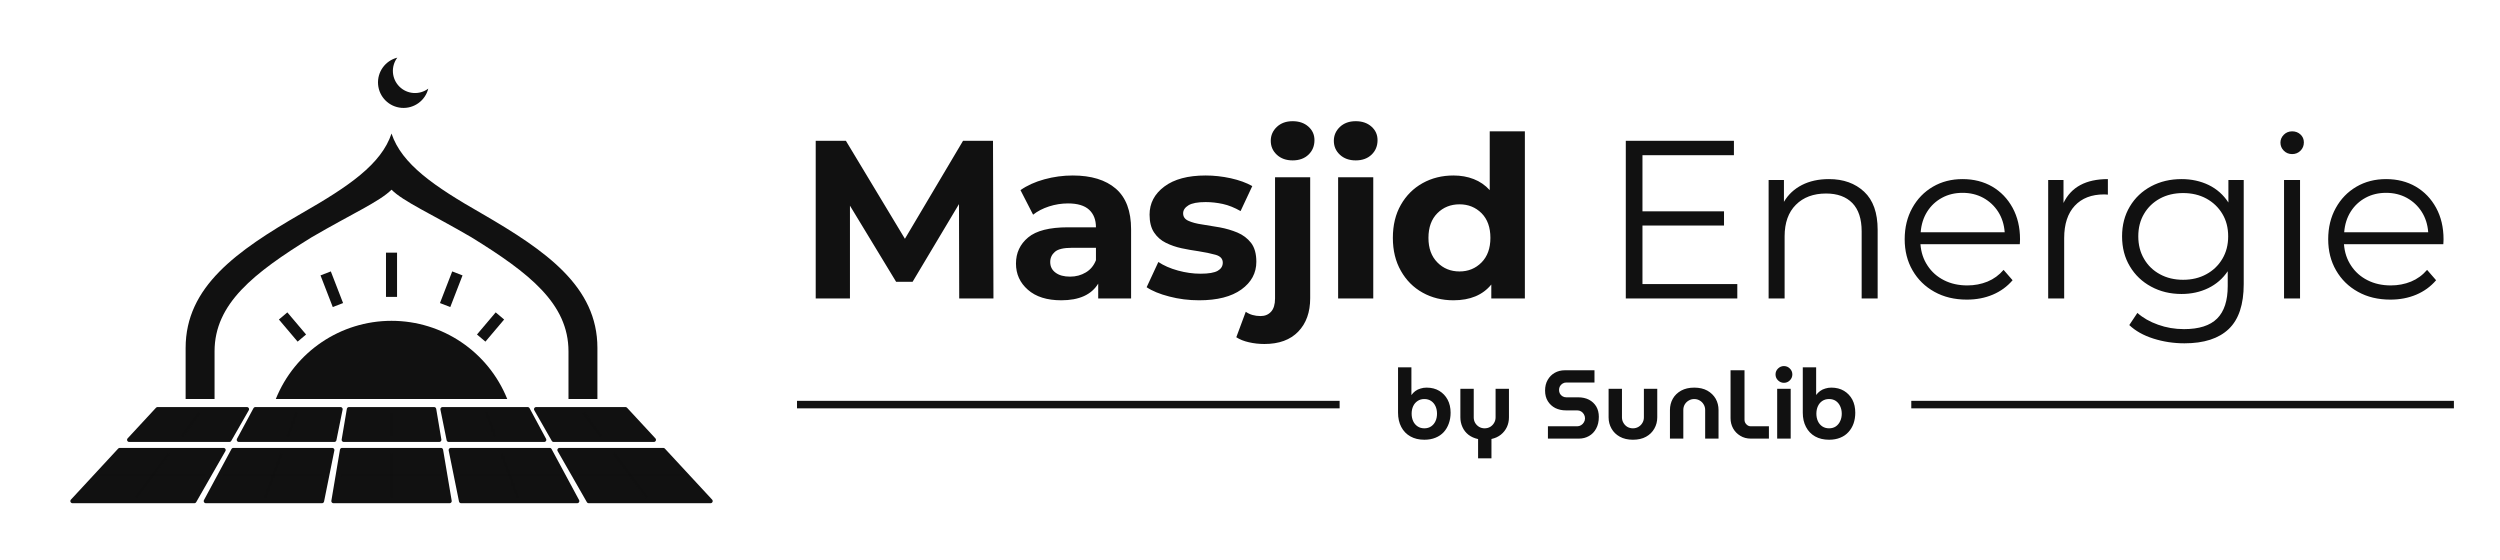
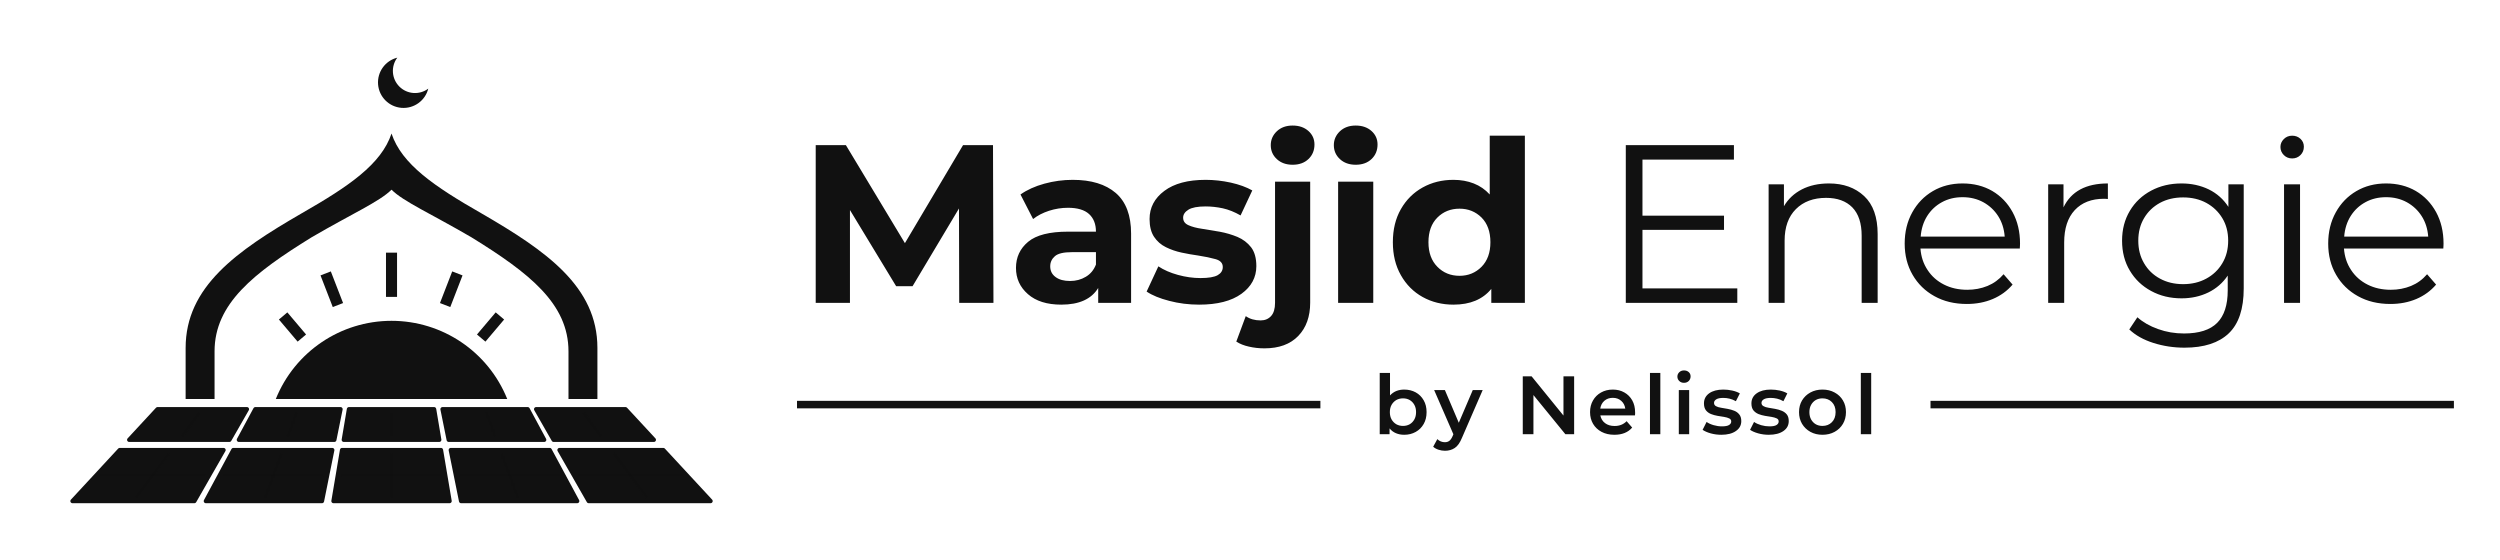
<svg xmlns="http://www.w3.org/2000/svg" viewBox="-6 -6 332.65 74.54" width="1331" height="298">
  <svg x="0" y="0" width="92" height="62.542" viewBox="0 0 406 276">
    <path d="M206.4 7.4A15 15 0 1 0 224.6 25.6A13 13 0 0 1 206.4 7.4Z" fill="#111111" />
    <path d="M82 208L82 178C82 142 112 121 150 99C178 83 197 70 203 52C209 70 228 83 256 99C294 121 324 142 324 178L324 208L307 208L307 180C307 152 284 134 250 113C226 99 210 92 203 85C196 92 180 99 156 113C122 134 99 152 99 180L99 208Z" fill="#111111" />
    <g stroke="#111111" stroke-width="6.5">
      <line x1="203" y1="148" x2="203" y2="122" />
      <line x1="171.5" y1="152.8" x2="164.3" y2="134.2" />
      <line x1="234.5" y1="152.8" x2="241.7" y2="134.2" />
      <line x1="150.3" y1="172.2" x2="139.3" y2="159.2" />
      <line x1="255.7" y1="172.2" x2="266.7" y2="159.2" />
    </g>
    <path d="M135 208A73.3 73.3 0 0 1 271 208Z" fill="#111111" />
    <g fill="#111111" stroke="#111111" stroke-width="2.5" stroke-linejoin="round">
      <polygon points="65.5,214 118.03,214 107.73,232 48.83,232" />
      <polygon points="122.98,214 173.03,214 169.39,232 113.28,232" />
      <polygon points="177.98,214 228.03,214 231.06,232 174.94,232" />
      <polygon points="232.97,214 283.02,214 292.73,232 236.61,232" />
      <polygon points="287.98,214 340.5,214 357.17,232 298.27,232" />
    </g>
    <g fill="#111111" stroke="#111111" stroke-width="2.5" stroke-linejoin="round">
      <polygon points="43.28,238 104.29,238 87.13,268 15.5,268" />
      <polygon points="110.04,238 168.18,238 162.13,268 93.88,268" />
      <polygon points="173.93,238 232.07,238 237.13,268 168.88,268" />
      <polygon points="237.82,238 295.96,238 312.13,268 243.88,268" />
      <polygon points="301.71,238 362.72,238 390.5,268 318.88,268" />
    </g>
    <g stroke="#111111" stroke-opacity="0.35" stroke-width="1.6">
      <line x1="90.26" y1="216" x2="79.78" y2="230" />
      <line x1="147.26" y1="216" x2="142.07" y2="230" />
      <line x1="203" y1="216" x2="203" y2="230" />
      <line x1="258.74" y1="216" x2="263.93" y2="230" />
      <line x1="315.74" y1="216" x2="326.22" y2="230" />
      <line x1="72.29" y1="240" x2="52.81" y2="266" />
      <line x1="138.37" y1="240" x2="128.74" y2="266" />
      <line x1="203" y1="240" x2="203" y2="266" />
      <line x1="267.63" y1="240" x2="277.26" y2="266" />
      <line x1="333.71" y1="240" x2="353.19" y2="266" />
      <line x1="31.39" y1="253" x2="93.71" y2="253" />
      <line x1="103.96" y1="253" x2="163.15" y2="253" />
      <line x1="173.4" y1="253" x2="232.6" y2="253" />
      <line x1="242.85" y1="253" x2="302.04" y2="253" />
      <line x1="312.29" y1="253" x2="374.61" y2="253" />
    </g>
  </svg>
-   <path fill="#111111" d="M107.05 33.75L102.49 33.75L102.49 12.75L106.51 12.75L114.37 25.80L122.11 12.75L126.10 12.75L126.16 33.75L121.60 33.75L121.57 21.18L115.39 31.53L113.20 31.53L107.05 21.39L107.05 33.75ZM144.49 33.75L140.11 33.75L140.11 31.77Q138.76 33.99 135.19 33.99L135.19 33.99Q132.34 33.99 130.75 32.59Q129.16 31.20 129.16 29.10L129.16 29.10Q129.16 26.97 130.78 25.62Q132.40 24.27 136.09 24.27L136.09 24.27L139.81 24.27L139.81 24.27Q139.81 22.77 138.90 21.93Q137.98 21.09 136.09 21.09L136.09 21.09Q134.80 21.09 133.56 21.49Q132.31 21.90 131.44 22.59L131.44 22.59L129.76 19.32Q131.08 18.39 132.94 17.88Q134.80 17.37 136.72 17.37L136.72 17.37Q140.41 17.37 142.45 19.12Q144.49 20.88 144.49 24.54L144.49 24.54L144.49 33.75ZM139.81 28.65L139.81 28.65L139.81 27.00L136.60 27.00Q134.95 27.00 134.34 27.54Q133.72 28.08 133.72 28.89L133.72 28.89Q133.72 29.79 134.43 30.31Q135.13 30.84 136.36 30.84L136.36 30.84Q137.53 30.84 138.46 30.28Q139.39 29.73 139.81 28.65ZM153.55 33.99L153.55 33.99Q151.48 33.99 149.58 33.49Q147.67 33.00 146.56 32.25L146.56 32.25L148.12 28.89Q149.20 29.61 150.73 30.03Q152.26 30.45 153.73 30.45L153.73 30.45Q155.35 30.45 156.03 30.06Q156.70 29.67 156.70 28.98L156.70 28.98Q156.70 28.20 155.74 27.93Q154.78 27.66 153.43 27.45L153.43 27.45Q152.35 27.30 151.22 27.06Q150.10 26.82 149.13 26.34Q148.15 25.86 147.55 24.96Q146.95 24.06 146.95 22.59L146.95 22.59Q146.95 20.31 148.92 18.84Q150.88 17.37 154.42 17.37L154.42 17.37Q156.07 17.37 157.77 17.74Q159.46 18.12 160.63 18.78L160.63 18.78L159.07 22.11Q157.87 21.42 156.70 21.16Q155.53 20.91 154.42 20.91L154.42 20.91Q152.83 20.91 152.13 21.34Q151.42 21.78 151.42 22.41L151.42 22.41Q151.42 23.10 152.13 23.41Q152.83 23.73 153.94 23.89Q155.05 24.06 156.30 24.28Q157.54 24.51 158.65 24.97Q159.76 25.44 160.47 26.35Q161.17 27.27 161.17 28.86L161.17 28.86Q161.17 31.11 159.18 32.55Q157.18 33.99 153.55 33.99ZM162.25 39.81L162.25 39.81Q161.17 39.81 160.18 39.58Q159.19 39.36 158.50 38.91L158.50 38.91L159.76 35.52Q160.57 36.09 161.74 36.09L161.74 36.09Q162.61 36.09 163.14 35.50Q163.66 34.92 163.66 33.75L163.66 33.75L163.66 17.61L168.34 17.61L168.34 33.72Q168.34 36.51 166.75 38.16Q165.16 39.81 162.25 39.81ZM166.00 15.36L166.00 15.36Q164.71 15.36 163.90 14.61Q163.09 13.86 163.09 12.75L163.09 12.75Q163.09 11.67 163.90 10.90Q164.71 10.14 166.00 10.14L166.00 10.14Q167.29 10.14 168.10 10.86Q168.91 11.58 168.91 12.66L168.91 12.66Q168.91 13.83 168.12 14.59Q167.32 15.36 166.00 15.36ZM176.74 33.75L172.06 33.75L172.06 17.61L176.74 17.61L176.74 33.75ZM174.40 15.36L174.40 15.36Q173.11 15.36 172.30 14.61Q171.49 13.86 171.49 12.75L171.49 12.75Q171.49 11.67 172.30 10.90Q173.11 10.14 174.40 10.14L174.40 10.14Q175.69 10.14 176.50 10.86Q177.31 11.58 177.31 12.66L177.31 12.66Q177.31 13.83 176.52 14.59Q175.72 15.36 174.40 15.36ZM187.42 33.99L187.42 33.99Q185.14 33.99 183.31 32.97Q181.48 31.95 180.42 30.07Q179.35 28.20 179.35 25.68L179.35 25.68Q179.35 23.13 180.42 21.27Q181.48 19.41 183.31 18.39Q185.14 17.37 187.42 17.37L187.42 17.37Q188.89 17.37 190.12 17.85Q191.35 18.33 192.25 19.32L192.25 19.32L192.25 11.49L196.93 11.49L196.93 33.75L192.46 33.75L192.46 31.89Q190.75 33.99 187.42 33.99ZM188.23 30.15L188.23 30.15Q189.97 30.15 191.16 28.95Q192.34 27.75 192.34 25.68L192.34 25.68Q192.34 23.58 191.16 22.39Q189.97 21.21 188.23 21.21L188.23 21.21Q186.46 21.21 185.28 22.39Q184.09 23.58 184.09 25.68L184.09 25.68Q184.09 27.75 185.28 28.95Q186.46 30.15 188.23 30.15Z" />
-   <path fill="#111111" d="M225.22 33.75L210.37 33.75L210.37 12.75L224.77 12.75L224.77 14.67L212.59 14.67L212.59 22.14L223.45 22.14L223.45 24.03L212.59 24.03L212.59 31.83L225.22 31.83L225.22 33.75ZM231.52 33.75L229.39 33.75L229.39 17.97L231.43 17.97L231.43 20.88Q232.27 19.44 233.82 18.64Q235.36 17.85 237.43 17.85L237.43 17.85Q240.31 17.85 242.11 19.53Q243.91 21.21 243.91 24.60L243.91 24.60L243.91 33.75L241.78 33.75L241.78 24.81Q241.78 22.32 240.54 21.04Q239.29 19.77 237.04 19.77L237.04 19.77Q234.52 19.77 233.02 21.27Q231.52 22.77 231.52 25.47L231.52 25.47L231.52 33.75ZM255.79 33.90L255.79 33.90Q253.33 33.90 251.47 32.86Q249.61 31.83 248.56 30.01Q247.51 28.20 247.51 25.86L247.51 25.86Q247.51 23.52 248.52 21.70Q249.52 19.89 251.26 18.87Q253.00 17.85 255.22 17.85L255.22 17.85Q257.44 17.85 259.17 18.85Q260.89 19.86 261.88 21.67Q262.87 23.49 262.87 25.86L262.87 25.86Q262.87 26.01 262.86 26.17Q262.84 26.34 262.84 26.52L262.84 26.52L249.61 26.52Q249.73 28.14 250.56 29.38Q251.38 30.63 252.75 31.32Q254.11 32.01 255.85 32.01L255.85 32.01Q257.29 32.01 258.54 31.50Q259.78 30.99 260.68 29.94L260.68 29.94L261.88 31.32Q260.80 32.58 259.24 33.24Q257.68 33.90 255.79 33.90ZM249.64 24.93L249.64 24.93L260.83 24.93Q260.71 23.37 259.96 22.20Q259.21 21.03 257.98 20.35Q256.75 19.68 255.22 19.68L255.22 19.68Q253.69 19.68 252.48 20.34Q251.26 21.00 250.51 22.18Q249.76 23.37 249.64 24.93ZM268.75 33.75L266.62 33.75L266.62 17.97L268.66 17.97L268.66 21.03Q270.19 17.85 274.57 17.85L274.57 17.85L274.57 19.92Q274.42 19.92 274.30 19.90Q274.18 19.89 274.06 19.89L274.06 19.89Q271.57 19.89 270.16 21.40Q268.75 22.92 268.75 25.71L268.75 25.71L268.75 33.75ZM284.77 39.72L284.77 39.72Q282.61 39.72 280.63 39.09Q278.65 38.46 277.42 37.29L277.42 37.29L278.50 35.67Q279.61 36.66 281.25 37.24Q282.88 37.83 284.71 37.83L284.71 37.83Q287.71 37.83 289.12 36.42Q290.53 35.01 290.53 32.10L290.53 32.10L290.53 30.12Q289.54 31.59 287.94 32.37Q286.33 33.15 284.38 33.15L284.38 33.15Q282.13 33.15 280.33 32.17Q278.53 31.20 277.50 29.47Q276.46 27.75 276.46 25.47L276.46 25.47Q276.46 23.22 277.50 21.49Q278.53 19.77 280.33 18.81Q282.13 17.85 284.38 17.85L284.38 17.85Q286.36 17.85 288.00 18.64Q289.63 19.44 290.62 20.97L290.62 20.97L290.62 17.97L292.66 17.97L292.66 31.83Q292.66 35.91 290.67 37.81Q288.67 39.72 284.77 39.72ZM284.59 31.26L284.59 31.26Q286.33 31.26 287.68 30.52Q289.03 29.79 289.81 28.48Q290.59 27.18 290.59 25.47L290.59 25.47Q290.59 23.76 289.81 22.47Q289.03 21.18 287.68 20.44Q286.33 19.71 284.59 19.71L284.59 19.71Q282.85 19.71 281.50 20.44Q280.15 21.18 279.39 22.47Q278.62 23.76 278.62 25.47L278.62 25.47Q278.62 27.18 279.39 28.48Q280.15 29.79 281.50 30.52Q282.85 31.26 284.59 31.26ZM300.16 33.75L298.03 33.75L298.03 17.97L300.16 17.97L300.16 33.75ZM299.11 14.52L299.11 14.52Q298.45 14.52 298.00 14.07Q297.55 13.62 297.55 12.99L297.55 12.99Q297.55 12.39 298.00 11.94Q298.45 11.49 299.11 11.49L299.11 11.49Q299.77 11.49 300.22 11.91Q300.67 12.33 300.67 12.96L300.67 12.96Q300.67 13.62 300.22 14.07Q299.77 14.52 299.11 14.52ZM312.19 33.90L312.19 33.90Q309.73 33.90 307.87 32.86Q306.01 31.83 304.96 30.01Q303.91 28.20 303.91 25.86L303.91 25.86Q303.91 23.52 304.92 21.70Q305.92 19.89 307.66 18.87Q309.40 17.85 311.62 17.85L311.62 17.85Q313.84 17.85 315.57 18.85Q317.29 19.86 318.28 21.67Q319.27 23.49 319.27 25.86L319.27 25.86Q319.27 26.01 319.26 26.17Q319.24 26.34 319.24 26.52L319.24 26.52L306.01 26.52Q306.13 28.14 306.96 29.38Q307.78 30.63 309.15 31.32Q310.51 32.01 312.25 32.01L312.25 32.01Q313.69 32.01 314.94 31.50Q316.18 30.99 317.08 29.94L317.08 29.94L318.28 31.32Q317.20 32.58 315.64 33.24Q314.08 33.90 312.19 33.90ZM306.04 24.93L306.04 24.93L317.23 24.93Q317.11 23.37 316.36 22.20Q315.61 21.03 314.38 20.35Q313.15 19.68 311.62 19.68L311.62 19.68Q310.09 19.68 308.88 20.34Q307.66 21.00 306.91 22.18Q306.16 23.37 306.04 24.93Z" />
-   <path fill="#111111" d="M183.54 52.56L183.54 52.56Q182.47 52.56 181.69 52.12Q180.90 51.68 180.47 50.86Q180.04 50.05 180.04 48.96L180.04 48.96L180.04 42.92L181.82 42.92L181.82 46.59L181.84 46.59Q182.04 46.30 182.35 46.07Q182.65 45.85 183.04 45.74Q183.42 45.62 183.84 45.62L183.84 45.62Q184.81 45.62 185.53 46.05Q186.24 46.48 186.64 47.22Q187.04 47.97 187.04 48.96L187.04 48.96Q187.04 49.74 186.80 50.40Q186.57 51.05 186.13 51.54Q185.68 52.03 185.03 52.29Q184.38 52.56 183.54 52.56ZM183.54 51.04L183.54 51.04Q184.07 51.04 184.45 50.78Q184.83 50.52 185.03 50.08Q185.23 49.64 185.23 49.09L185.23 49.09Q185.23 48.54 185.03 48.10Q184.83 47.66 184.45 47.40Q184.07 47.14 183.54 47.14L183.54 47.14Q183.02 47.14 182.64 47.40Q182.25 47.66 182.05 48.10Q181.85 48.54 181.85 49.09L181.85 49.09Q181.85 49.64 182.05 50.08Q182.25 50.52 182.64 50.78Q183.02 51.04 183.54 51.04ZM192.48 55.04L190.70 55.04L190.70 52.47Q189.95 52.31 189.42 51.90Q188.89 51.48 188.62 50.88Q188.34 50.27 188.34 49.58L188.34 49.58L188.34 45.78L190.12 45.78L190.12 49.58Q190.12 49.99 190.31 50.32Q190.51 50.65 190.84 50.85Q191.17 51.04 191.57 51.04L191.57 51.04Q191.98 51.04 192.31 50.85Q192.64 50.65 192.83 50.32Q193.03 49.99 193.03 49.58L193.03 49.58L193.03 45.78L194.81 45.78L194.81 49.58Q194.81 50.27 194.54 50.86Q194.26 51.46 193.74 51.88Q193.22 52.30 192.48 52.46L192.48 52.46L192.48 55.04ZM204.13 52.41L200.00 52.41L200.00 50.77L203.90 50.77Q204.18 50.77 204.42 50.62Q204.65 50.48 204.79 50.24Q204.94 50.00 204.94 49.71L204.94 49.71Q204.94 49.42 204.79 49.17Q204.65 48.93 204.42 48.79Q204.18 48.65 203.90 48.65L203.90 48.65L202.38 48.65Q201.61 48.65 200.98 48.34Q200.36 48.02 199.99 47.43Q199.62 46.84 199.62 46.01L199.62 46.01Q199.62 45.19 199.97 44.59Q200.32 43.98 200.92 43.64Q201.52 43.31 202.25 43.31L202.25 43.31L206.20 43.31L206.20 44.94L202.43 44.94Q202.17 44.94 201.95 45.08Q201.73 45.22 201.60 45.44Q201.48 45.66 201.48 45.93L201.48 45.93Q201.48 46.20 201.60 46.43Q201.73 46.65 201.95 46.78Q202.17 46.91 202.43 46.91L202.43 46.91L204.00 46.91Q204.85 46.91 205.47 47.23Q206.09 47.56 206.44 48.14Q206.78 48.73 206.78 49.51L206.78 49.51Q206.78 50.43 206.42 51.08Q206.07 51.73 205.46 52.07Q204.86 52.41 204.13 52.41L204.13 52.41ZM211.32 52.56L211.32 52.56Q210.31 52.56 209.58 52.16Q208.85 51.76 208.47 51.08Q208.08 50.40 208.08 49.58L208.08 49.58L208.08 45.78L209.86 45.78L209.86 49.58Q209.86 49.99 210.06 50.32Q210.25 50.65 210.58 50.85Q210.92 51.04 211.32 51.04L211.32 51.04Q211.72 51.04 212.05 50.85Q212.39 50.65 212.58 50.32Q212.78 49.99 212.78 49.58L212.78 49.58L212.78 45.78L214.56 45.78L214.56 49.58Q214.56 50.40 214.17 51.08Q213.79 51.76 213.07 52.16Q212.35 52.56 211.32 52.56ZM218.03 52.41L216.25 52.41L216.25 48.60Q216.25 47.78 216.63 47.10Q217.01 46.43 217.74 46.02Q218.47 45.62 219.48 45.62L219.48 45.62Q220.51 45.62 221.23 46.02Q221.95 46.43 222.34 47.10Q222.72 47.78 222.72 48.60L222.72 48.60L222.72 52.41L220.94 52.41L220.94 48.60Q220.94 48.19 220.74 47.86Q220.55 47.53 220.22 47.34Q219.89 47.14 219.48 47.14L219.48 47.14Q219.08 47.14 218.75 47.34Q218.42 47.53 218.22 47.86Q218.03 48.19 218.03 48.60L218.03 48.60L218.03 52.41ZM229.43 52.41L227.02 52.41Q226.22 52.41 225.61 52.03Q225.00 51.66 224.66 51.05Q224.32 50.43 224.32 49.69L224.32 49.69L224.32 43.31L226.18 43.31L226.18 49.91Q226.18 50.26 226.43 50.51Q226.67 50.77 227.02 50.77L227.02 50.77L229.43 50.77L229.43 52.41ZM232.33 52.41L230.53 52.41L230.53 45.78L232.33 45.78L232.33 52.41ZM231.43 44.98L231.43 44.98Q230.98 44.98 230.64 44.65Q230.31 44.32 230.31 43.86L230.31 43.86Q230.31 43.41 230.64 43.08Q230.98 42.75 231.43 42.75L231.43 42.75Q231.89 42.75 232.22 43.08Q232.55 43.41 232.55 43.86L232.55 43.86Q232.55 44.32 232.22 44.65Q231.89 44.98 231.43 44.98ZM237.44 52.56L237.44 52.56Q236.37 52.56 235.58 52.12Q234.80 51.68 234.37 50.86Q233.94 50.05 233.94 48.96L233.94 48.96L233.94 42.92L235.72 42.92L235.72 46.59L235.73 46.59Q235.94 46.30 236.25 46.07Q236.55 45.85 236.94 45.74Q237.32 45.62 237.74 45.62L237.74 45.62Q238.71 45.62 239.43 46.05Q240.14 46.48 240.54 47.22Q240.93 47.97 240.93 48.96L240.93 48.96Q240.93 49.74 240.70 50.40Q240.47 51.05 240.02 51.54Q239.58 52.03 238.93 52.29Q238.28 52.56 237.44 52.56ZM237.44 51.04L237.44 51.04Q237.97 51.04 238.35 50.78Q238.72 50.52 238.92 50.08Q239.13 49.64 239.13 49.09L239.13 49.09Q239.13 48.54 238.92 48.10Q238.72 47.66 238.35 47.40Q237.97 47.14 237.44 47.14L237.44 47.14Q236.92 47.14 236.53 47.40Q236.15 47.66 235.95 48.10Q235.75 48.54 235.75 49.09L235.75 49.09Q235.75 49.64 235.95 50.08Q236.15 50.52 236.53 50.78Q236.92 51.04 237.44 51.04Z" />
-   <rect x="100.00" y="47.38" width="72.26" height="1" fill="#111111" />
-   <rect x="248.39" y="47.38" width="72.26" height="1" fill="#111111" />
+   <path fill="#111111" d="M107.05 34.33L102.49 34.33L102.49 13.33L106.51 13.33L114.37 26.38L122.11 13.33L126.10 13.33L126.16 34.33L121.60 34.33L121.57 21.76L115.39 32.11L113.20 32.11L107.05 21.97L107.05 34.33ZM144.49 34.33L140.11 34.33L140.11 32.35Q138.76 34.57 135.19 34.57L135.19 34.57Q132.34 34.57 130.75 33.17Q129.16 31.78 129.16 29.68L129.16 29.68Q129.16 27.55 130.78 26.20Q132.40 24.85 136.09 24.85L136.09 24.85L139.81 24.85L139.81 24.85Q139.81 23.35 138.90 22.51Q137.98 21.67 136.09 21.67L136.09 21.67Q134.80 21.67 133.56 22.07Q132.31 22.48 131.44 23.17L131.44 23.17L129.76 19.90Q131.08 18.97 132.94 18.46Q134.80 17.95 136.72 17.95L136.72 17.95Q140.41 17.95 142.45 19.70Q144.49 21.46 144.49 25.12L144.49 25.12L144.49 34.33ZM139.81 29.23L139.81 29.23L139.81 27.58L136.60 27.58Q134.95 27.58 134.34 28.12Q133.72 28.66 133.72 29.47L133.72 29.47Q133.72 30.37 134.43 30.89Q135.13 31.42 136.36 31.42L136.36 31.42Q137.53 31.42 138.46 30.86Q139.39 30.31 139.81 29.23ZM153.55 34.57L153.55 34.57Q151.48 34.57 149.58 34.07Q147.67 33.58 146.56 32.83L146.56 32.83L148.12 29.47Q149.20 30.19 150.73 30.61Q152.26 31.03 153.73 31.03L153.73 31.03Q155.35 31.03 156.03 30.64Q156.70 30.25 156.70 29.56L156.70 29.56Q156.70 28.78 155.74 28.51Q154.78 28.24 153.43 28.03L153.43 28.03Q152.35 27.88 151.22 27.64Q150.10 27.40 149.13 26.92Q148.15 26.44 147.55 25.54Q146.95 24.64 146.95 23.17L146.95 23.17Q146.95 20.89 148.92 19.42Q150.88 17.95 154.42 17.95L154.42 17.95Q156.07 17.95 157.77 18.32Q159.46 18.70 160.63 19.36L160.63 19.36L159.07 22.69Q157.87 22.00 156.70 21.74Q155.53 21.49 154.42 21.49L154.42 21.49Q152.83 21.49 152.13 21.92Q151.42 22.36 151.42 22.99L151.42 22.99Q151.42 23.68 152.13 23.99Q152.83 24.31 153.94 24.47Q155.05 24.64 156.30 24.86Q157.54 25.09 158.65 25.55Q159.76 26.02 160.47 26.93Q161.17 27.85 161.17 29.44L161.17 29.44Q161.17 31.69 159.18 33.13Q157.18 34.57 153.55 34.57ZM162.25 40.39L162.25 40.39Q161.17 40.39 160.18 40.16Q159.19 39.94 158.50 39.49L158.50 39.49L159.76 36.10Q160.57 36.67 161.74 36.67L161.74 36.67Q162.61 36.67 163.14 36.08Q163.66 35.50 163.66 34.33L163.66 34.33L163.66 18.19L168.34 18.19L168.34 34.30Q168.34 37.09 166.75 38.74Q165.16 40.39 162.25 40.39ZM166.00 15.94L166.00 15.94Q164.71 15.94 163.90 15.19Q163.09 14.44 163.09 13.33L163.09 13.33Q163.09 12.25 163.90 11.48Q164.71 10.72 166.00 10.72L166.00 10.72Q167.29 10.72 168.10 11.44Q168.91 12.16 168.91 13.24L168.91 13.24Q168.91 14.41 168.12 15.17Q167.32 15.94 166.00 15.94ZM176.74 34.33L172.06 34.33L172.06 18.19L176.74 18.19L176.74 34.33ZM174.40 15.94L174.40 15.94Q173.11 15.94 172.30 15.19Q171.49 14.44 171.49 13.33L171.49 13.33Q171.49 12.25 172.30 11.48Q173.11 10.72 174.40 10.72L174.40 10.72Q175.69 10.72 176.50 11.44Q177.31 12.16 177.31 13.24L177.31 13.24Q177.31 14.41 176.52 15.17Q175.72 15.94 174.40 15.94ZM187.42 34.57L187.42 34.57Q185.14 34.57 183.31 33.55Q181.48 32.53 180.42 30.65Q179.35 28.78 179.35 26.26L179.35 26.26Q179.35 23.71 180.42 21.85Q181.48 19.99 183.31 18.97Q185.14 17.95 187.42 17.95L187.42 17.95Q188.89 17.95 190.12 18.43Q191.35 18.91 192.25 19.90L192.25 19.90L192.25 12.07L196.93 12.07L196.93 34.33L192.46 34.33L192.46 32.47Q190.75 34.57 187.42 34.57ZM188.23 30.73L188.23 30.73Q189.97 30.73 191.16 29.53Q192.34 28.33 192.34 26.26L192.34 26.26Q192.34 24.16 191.16 22.97Q189.97 21.79 188.23 21.79L188.23 21.79Q186.46 21.79 185.28 22.97Q184.09 24.16 184.09 26.26L184.09 26.26Q184.09 28.33 185.28 29.53Q186.46 30.73 188.23 30.73Z" />
+   <path fill="#111111" d="M225.22 34.33L210.37 34.33L210.37 13.33L224.77 13.33L224.77 15.25L212.59 15.25L212.59 22.72L223.45 22.72L223.45 24.61L212.59 24.61L212.59 32.41L225.22 32.41L225.22 34.33ZM231.52 34.33L229.39 34.33L229.39 18.55L231.43 18.55L231.43 21.46Q232.27 20.02 233.82 19.22Q235.36 18.43 237.43 18.43L237.43 18.43Q240.31 18.43 242.11 20.11Q243.91 21.79 243.91 25.18L243.91 25.18L243.91 34.33L241.78 34.33L241.78 25.39Q241.78 22.90 240.54 21.62Q239.29 20.35 237.04 20.35L237.04 20.35Q234.52 20.35 233.02 21.85Q231.52 23.35 231.52 26.05L231.52 26.05L231.52 34.33ZM255.79 34.48L255.79 34.48Q253.33 34.48 251.47 33.44Q249.61 32.41 248.56 30.59Q247.51 28.78 247.51 26.44L247.51 26.44Q247.51 24.10 248.52 22.28Q249.52 20.47 251.26 19.45Q253.00 18.43 255.22 18.43L255.22 18.43Q257.44 18.43 259.17 19.43Q260.89 20.44 261.88 22.25Q262.87 24.07 262.87 26.44L262.87 26.44Q262.87 26.59 262.86 26.75Q262.84 26.92 262.84 27.10L262.84 27.10L249.61 27.10Q249.73 28.72 250.56 29.96Q251.38 31.21 252.75 31.90Q254.11 32.59 255.85 32.59L255.85 32.59Q257.29 32.59 258.54 32.08Q259.78 31.57 260.68 30.52L260.68 30.52L261.88 31.90Q260.80 33.16 259.24 33.82Q257.68 34.48 255.79 34.48ZM249.64 25.51L249.64 25.51L260.83 25.51Q260.71 23.95 259.96 22.78Q259.21 21.61 257.98 20.93Q256.75 20.26 255.22 20.26L255.22 20.26Q253.69 20.26 252.48 20.92Q251.26 21.58 250.51 22.76Q249.76 23.95 249.64 25.51ZM268.75 34.33L266.62 34.33L266.62 18.55L268.66 18.55L268.66 21.61Q270.19 18.43 274.57 18.43L274.57 18.43L274.57 20.50Q274.42 20.50 274.30 20.48Q274.18 20.47 274.06 20.47L274.06 20.47Q271.57 20.47 270.16 21.98Q268.75 23.50 268.75 26.29L268.75 26.29L268.75 34.33ZM284.77 40.30L284.77 40.30Q282.61 40.30 280.63 39.67Q278.65 39.04 277.42 37.87L277.42 37.87L278.50 36.25Q279.61 37.24 281.25 37.82Q282.88 38.41 284.71 38.41L284.71 38.41Q287.71 38.41 289.12 37.00Q290.53 35.59 290.53 32.68L290.53 32.68L290.53 30.70Q289.54 32.17 287.94 32.95Q286.33 33.73 284.38 33.73L284.38 33.73Q282.13 33.73 280.33 32.75Q278.53 31.78 277.50 30.05Q276.46 28.33 276.46 26.05L276.46 26.05Q276.46 23.80 277.50 22.07Q278.53 20.35 280.33 19.39Q282.13 18.43 284.38 18.43L284.38 18.43Q286.36 18.43 288.00 19.22Q289.63 20.02 290.62 21.55L290.62 21.55L290.62 18.55L292.66 18.55L292.66 32.41Q292.66 36.49 290.67 38.39Q288.67 40.30 284.77 40.30ZM284.59 31.84L284.59 31.84Q286.33 31.84 287.68 31.10Q289.03 30.37 289.81 29.06Q290.59 27.76 290.59 26.05L290.59 26.05Q290.59 24.34 289.81 23.05Q289.03 21.76 287.68 21.02Q286.33 20.29 284.59 20.29L284.59 20.29Q282.85 20.29 281.50 21.02Q280.15 21.76 279.39 23.05Q278.62 24.34 278.62 26.05L278.62 26.05Q278.62 27.76 279.39 29.06Q280.15 30.37 281.50 31.10Q282.85 31.84 284.59 31.84ZM300.16 34.33L298.03 34.33L298.03 18.55L300.16 18.55L300.16 34.33ZM299.11 15.10L299.11 15.10Q298.45 15.10 298.00 14.65Q297.55 14.20 297.55 13.57L297.55 13.57Q297.55 12.97 298.00 12.52Q298.45 12.07 299.11 12.07L299.11 12.07Q299.77 12.07 300.22 12.49Q300.67 12.91 300.67 13.54L300.67 13.54Q300.67 14.20 300.22 14.65Q299.77 15.10 299.11 15.10ZM312.19 34.48L312.19 34.48Q309.73 34.48 307.87 33.44Q306.01 32.41 304.96 30.59Q303.91 28.78 303.91 26.44L303.91 26.44Q303.91 24.10 304.92 22.28Q305.92 20.47 307.66 19.45Q309.40 18.43 311.62 18.43L311.62 18.43Q313.84 18.43 315.57 19.43Q317.29 20.44 318.28 22.25Q319.27 24.07 319.27 26.44L319.27 26.44Q319.27 26.59 319.26 26.75Q319.24 26.92 319.24 27.10L319.24 27.10L306.01 27.10Q306.13 28.72 306.96 29.96Q307.78 31.21 309.15 31.90Q310.51 32.59 312.25 32.59L312.25 32.59Q313.69 32.59 314.94 32.08Q316.18 31.57 317.08 30.52L317.08 30.52L318.28 31.90Q317.20 33.16 315.64 33.82Q314.08 34.48 312.19 34.48ZM306.04 25.51L306.04 25.51L317.23 25.51Q317.11 23.95 316.36 22.78Q315.61 21.61 314.38 20.93Q313.15 20.26 311.62 20.26L311.62 20.26Q310.09 20.26 308.88 20.92Q307.66 21.58 306.91 22.76Q306.16 23.95 306.04 25.51Z" />
+   <path fill="#111111" d="M180.86 51.90L180.86 51.90Q180.26 51.90 179.76 51.69Q179.26 51.48 178.91 51.05L178.91 51.05L178.91 51.82L177.60 51.82L177.60 43.66L178.97 43.66L178.97 46.66Q179.33 46.27 179.81 46.07Q180.30 45.88 180.86 45.88L180.86 45.88Q181.71 45.88 182.39 46.25Q183.06 46.62 183.45 47.30Q183.84 47.97 183.84 48.88L183.84 48.88Q183.84 49.80 183.45 50.47Q183.06 51.15 182.39 51.52Q181.71 51.90 180.86 51.90ZM180.70 50.72L180.70 50.72Q181.20 50.72 181.59 50.50Q181.98 50.27 182.21 49.86Q182.44 49.45 182.44 48.88L182.44 48.88Q182.44 48.32 182.21 47.91Q181.98 47.50 181.59 47.27Q181.20 47.05 180.70 47.05L180.70 47.05Q180.21 47.05 179.81 47.27Q179.42 47.50 179.18 47.91Q178.95 48.32 178.95 48.88L178.95 48.88Q178.95 49.45 179.18 49.86Q179.42 50.27 179.81 50.50Q180.21 50.72 180.70 50.72ZM186.29 54.03L186.29 54.03Q185.86 54.03 185.43 53.89Q185.00 53.75 184.72 53.49L184.72 53.49L185.27 52.48Q185.70 52.89 186.28 52.89L186.28 52.89Q186.64 52.89 186.88 52.70Q187.12 52.51 187.31 52.07L187.31 52.07L187.41 51.83L184.85 45.95L186.28 45.95L188.13 50.30L189.99 45.95L191.31 45.95L188.56 52.29Q188.15 53.30 187.59 53.66Q187.03 54.03 186.29 54.03ZM198.07 51.82L196.65 51.82L196.65 44.12L197.83 44.12L202.07 49.34L202.07 44.12L203.49 44.12L203.49 51.82L202.32 51.82L198.07 46.61L198.07 51.82ZM208.85 51.90L208.85 51.90Q207.87 51.90 207.14 51.51Q206.41 51.12 206.01 50.44Q205.61 49.76 205.61 48.88L205.61 48.88Q205.61 48.00 206.00 47.33Q206.39 46.65 207.07 46.27Q207.76 45.88 208.64 45.88L208.64 45.88Q209.50 45.88 210.17 46.26Q210.84 46.63 211.23 47.32Q211.61 48.00 211.61 48.92L211.61 48.92Q211.61 49.01 211.61 49.12Q211.60 49.23 211.59 49.32L211.59 49.32L206.98 49.32Q207.10 49.96 207.61 50.35Q208.11 50.73 208.88 50.73L208.88 50.73Q209.86 50.73 210.48 50.09L210.48 50.09L211.22 50.94Q210.40 51.90 208.85 51.90ZM206.97 48.41L206.97 48.41L210.30 48.41Q210.21 47.77 209.76 47.38Q209.31 46.98 208.64 46.98L208.64 46.98Q207.97 46.98 207.52 47.37Q207.07 47.76 206.97 48.41ZM214.97 51.82L213.59 51.82L213.59 43.66L214.97 43.66L214.97 51.82ZM218.81 51.82L217.43 51.82L217.43 45.95L218.81 45.95L218.81 51.82ZM218.12 44.98L218.12 44.98Q217.74 44.98 217.49 44.74Q217.24 44.50 217.24 44.15L217.24 44.15Q217.24 43.81 217.49 43.57Q217.74 43.33 218.12 43.33L218.12 43.33Q218.51 43.33 218.76 43.56Q219.00 43.78 219.00 44.12L219.00 44.12Q219.00 44.48 218.76 44.73Q218.51 44.98 218.12 44.98ZM223.09 51.90L223.09 51.90Q222.35 51.90 221.67 51.71Q221.00 51.52 220.60 51.24L220.60 51.24L221.13 50.19Q221.51 50.46 222.07 50.62Q222.62 50.78 223.17 50.78L223.17 50.78Q223.83 50.78 224.12 50.60Q224.41 50.42 224.41 50.13L224.41 50.13Q224.41 49.84 224.14 49.72Q223.88 49.59 223.46 49.52Q223.05 49.46 222.59 49.38Q222.13 49.30 221.72 49.14Q221.30 48.97 221.04 48.64Q220.78 48.30 220.78 47.72L220.78 47.72Q220.78 46.88 221.47 46.38Q222.17 45.88 223.36 45.88L223.36 45.88Q223.94 45.88 224.55 46.01Q225.16 46.15 225.56 46.39L225.56 46.39L225.03 47.43Q224.61 47.19 224.19 47.09Q223.77 46.99 223.35 46.99L223.35 46.99Q222.72 46.99 222.42 47.18Q222.12 47.37 222.12 47.65L222.12 47.65Q222.12 47.95 222.38 48.09Q222.64 48.24 223.06 48.30Q223.47 48.37 223.93 48.45Q224.39 48.53 224.81 48.70Q225.22 48.86 225.48 49.19Q225.75 49.51 225.75 50.08L225.75 50.08Q225.75 50.91 225.03 51.40Q224.32 51.90 223.09 51.90ZM229.41 51.90L229.41 51.90Q228.67 51.90 228.00 51.71Q227.32 51.52 226.92 51.24L226.92 51.24L227.45 50.19Q227.84 50.46 228.39 50.62Q228.95 50.78 229.50 50.78L229.50 50.78Q230.16 50.78 230.44 50.60Q230.73 50.42 230.73 50.13L230.73 50.13Q230.73 49.84 230.47 49.72Q230.20 49.59 229.79 49.52Q229.38 49.46 228.91 49.38Q228.45 49.30 228.04 49.14Q227.63 48.97 227.36 48.64Q227.10 48.30 227.10 47.72L227.10 47.72Q227.10 46.88 227.80 46.38Q228.50 45.88 229.68 45.88L229.68 45.88Q230.27 45.88 230.88 46.01Q231.49 46.15 231.88 46.39L231.88 46.39L231.36 47.43Q230.94 47.19 230.52 47.09Q230.09 46.99 229.67 46.99L229.67 46.99Q229.05 46.99 228.74 47.18Q228.44 47.37 228.44 47.65L228.44 47.65Q228.44 47.95 228.71 48.09Q228.97 48.24 229.38 48.30Q229.79 48.37 230.26 48.45Q230.72 48.53 231.13 48.70Q231.54 48.86 231.81 49.19Q232.07 49.51 232.07 50.08L232.07 50.08Q232.07 50.91 231.36 51.40Q230.64 51.90 229.41 51.90ZM236.56 51.90L236.56 51.90Q235.66 51.90 234.95 51.51Q234.25 51.12 233.84 50.44Q233.44 49.76 233.44 48.88L233.44 48.88Q233.44 48.00 233.84 47.33Q234.25 46.65 234.95 46.27Q235.66 45.88 236.56 45.88L236.56 45.88Q237.47 45.88 238.18 46.27Q238.89 46.65 239.29 47.33Q239.69 48.00 239.69 48.88L239.69 48.88Q239.69 49.76 239.29 50.44Q238.89 51.12 238.18 51.51Q237.47 51.90 236.56 51.90ZM236.56 50.72L236.56 50.72Q237.32 50.72 237.81 50.23Q238.31 49.73 238.31 48.88L238.31 48.88Q238.31 48.04 237.81 47.54Q237.32 47.05 236.56 47.05L236.56 47.05Q236.06 47.05 235.67 47.27Q235.28 47.50 235.05 47.91Q234.82 48.32 234.82 48.88L234.82 48.88Q234.82 49.45 235.05 49.86Q235.28 50.27 235.67 50.50Q236.06 50.72 236.56 50.72ZM243.05 51.82L241.67 51.82L241.67 43.66L243.05 43.66L243.05 51.82Z" />
+   <rect x="100.00" y="47.38" width="69.70" height="1" fill="#111111" />
+   <rect x="250.95" y="47.38" width="69.70" height="1" fill="#111111" />
</svg>
